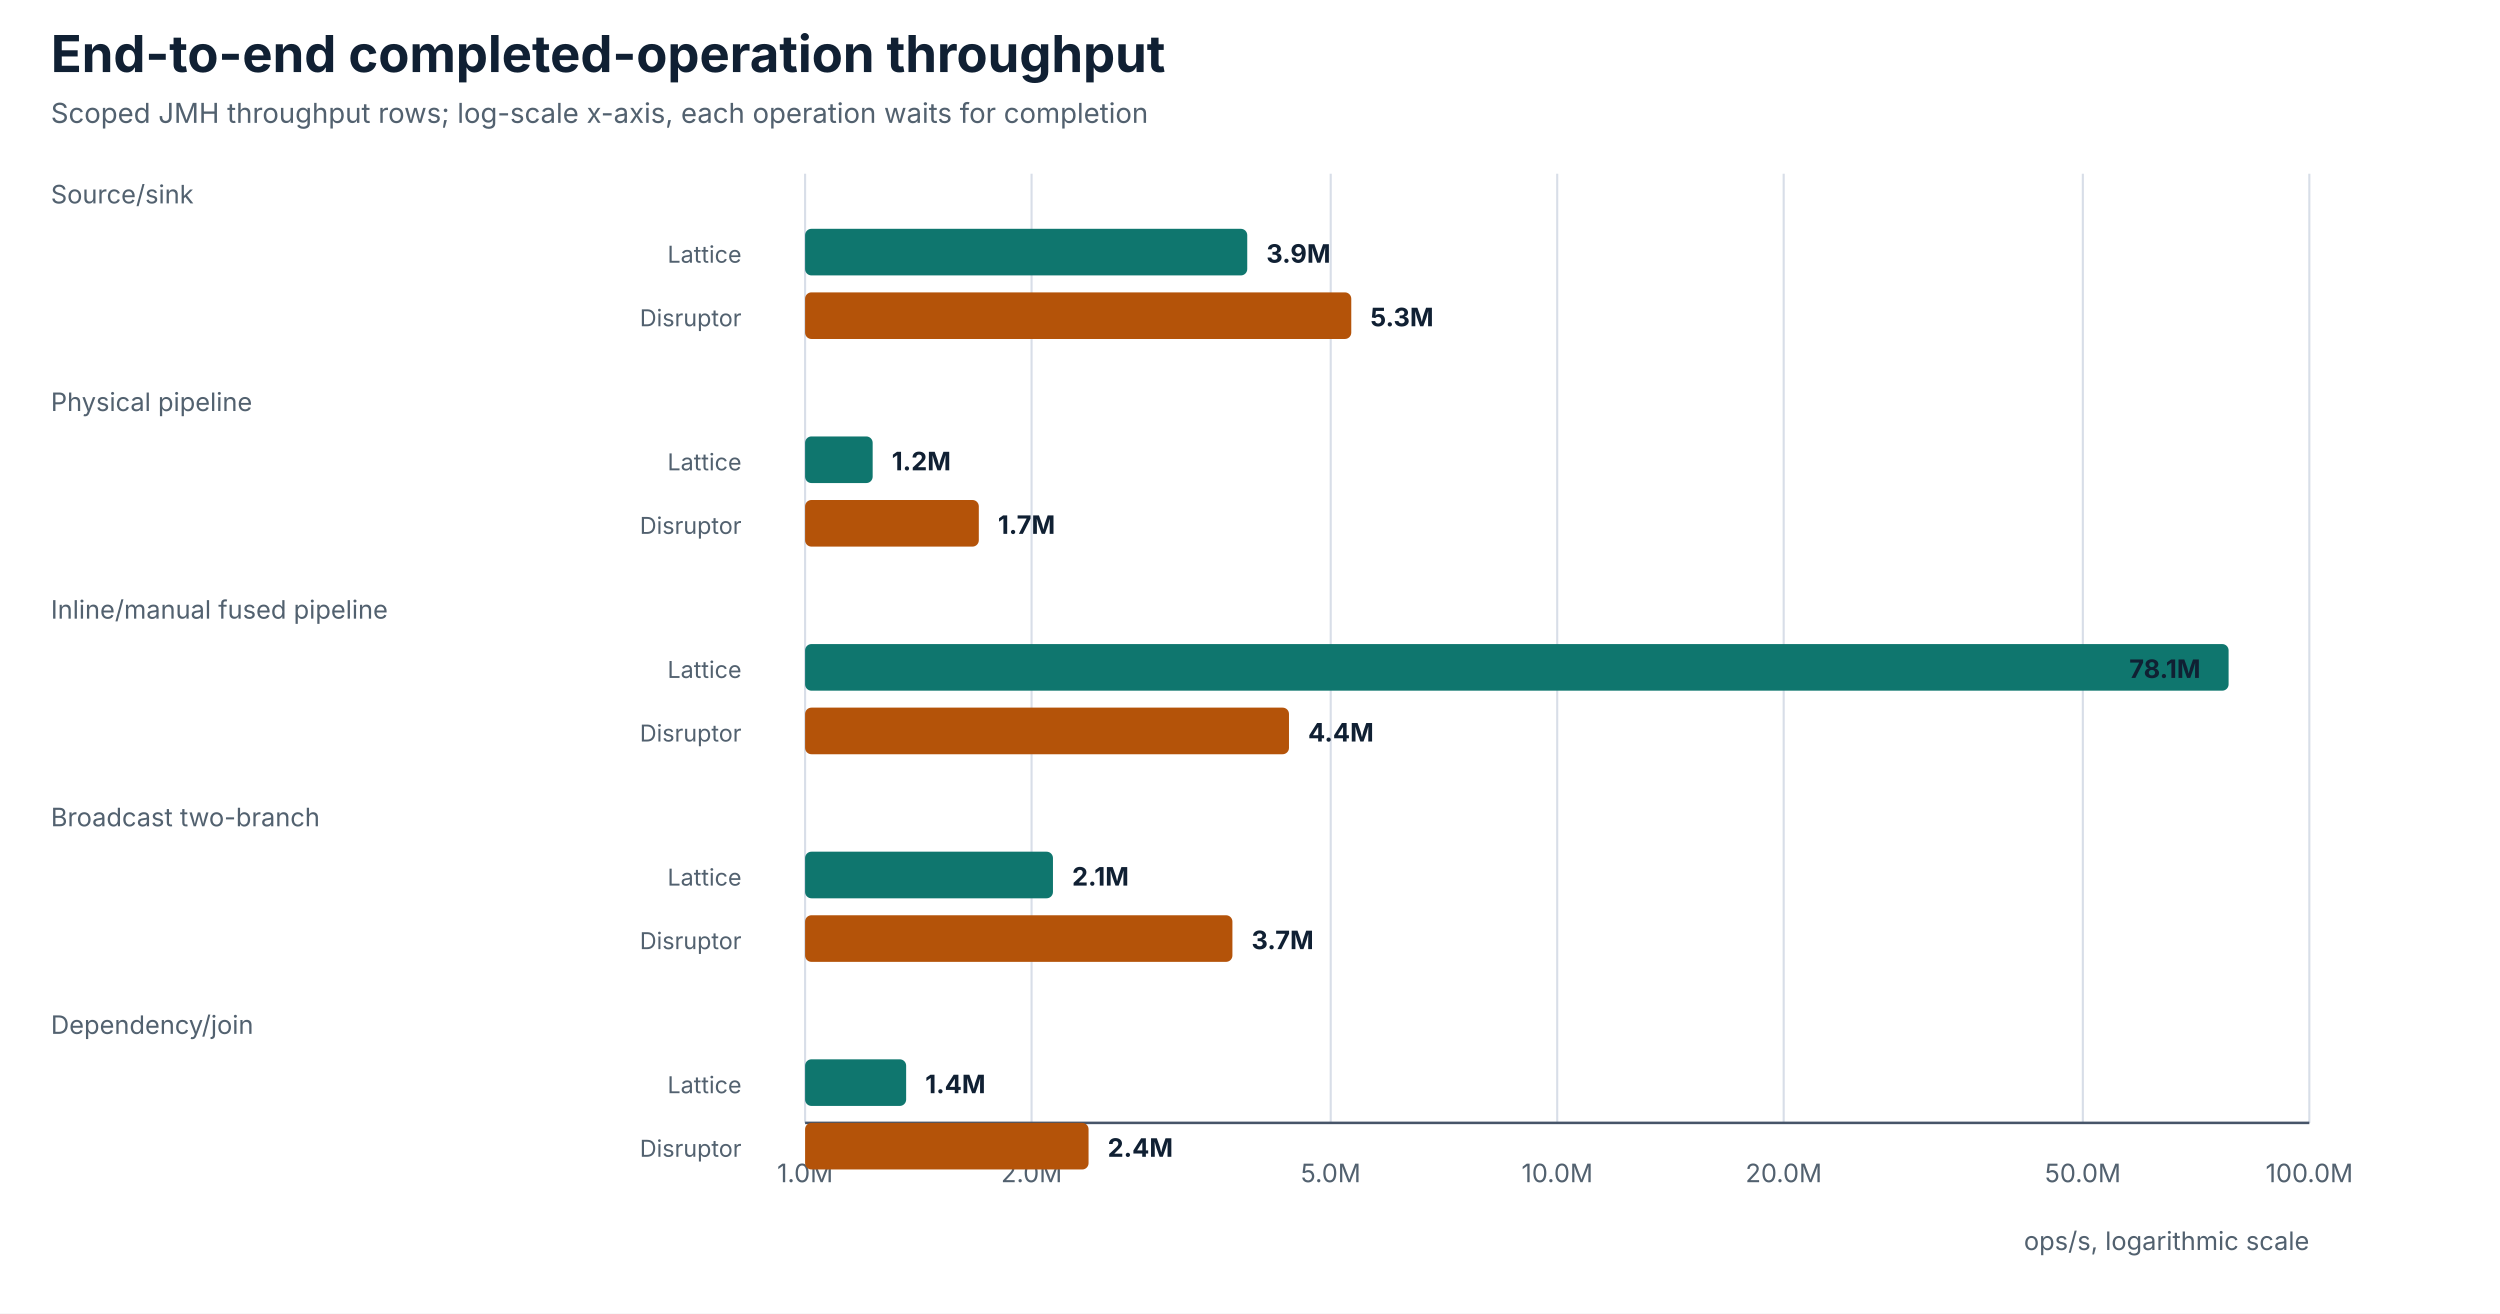
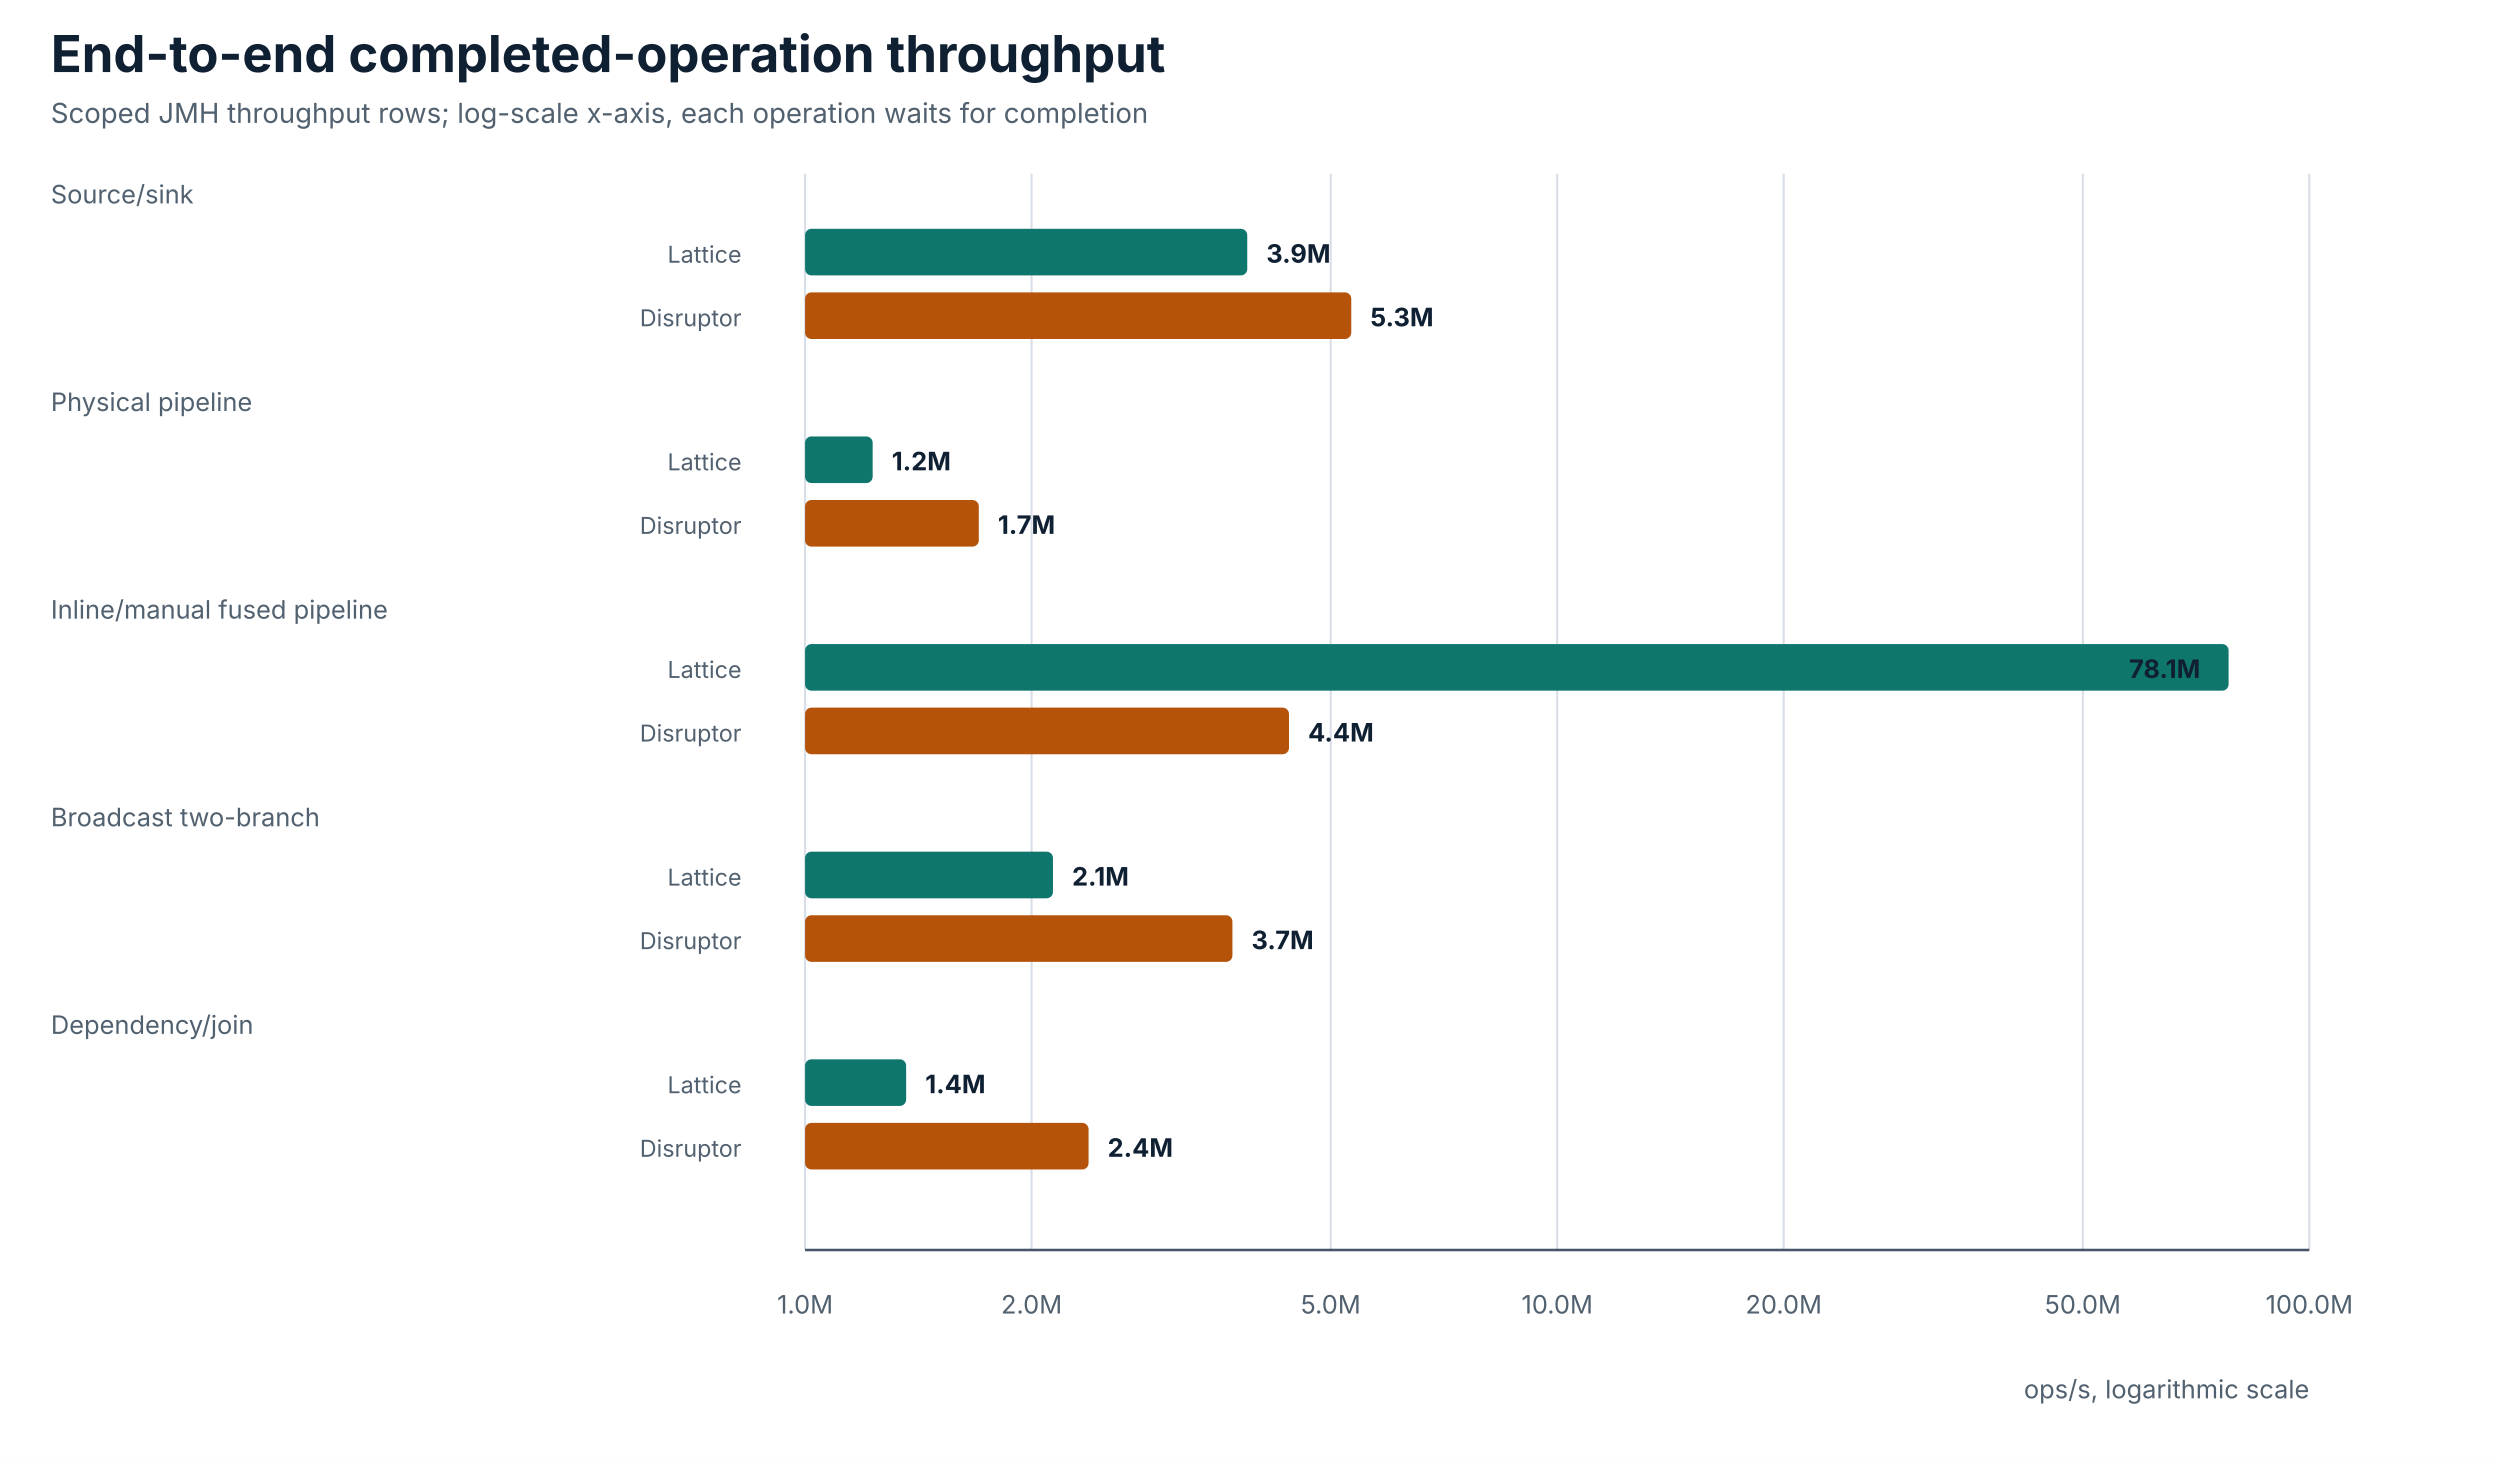
- <svg xmlns="http://www.w3.org/2000/svg" width="1180" height="620" viewBox="0 0 1180 620">
+ <svg xmlns="http://www.w3.org/2000/svg" width="1180" height="690" viewBox="0 0 1180 690">
  <style>text{font-family:Inter,Segoe UI,Arial,sans-serif;fill:#102033}.title{font-size:24px;font-weight:700}.sub{font-size:13px;fill:#52616f}.axis{font-size:12px;fill:#52616f}.label{font-size:12px;fill:#52616f}.series{font-size:11px;fill:#52616f}.value{font-size:12px;font-weight:700}.small{font-size:11px;fill:#52616f}.grid{stroke:#d8dee8;stroke-width:1}.axisline{stroke:#475569;stroke-width:1.2}.err{stroke:#243447;stroke-width:1.5}.line{fill:none;stroke-width:2.6}.dot{stroke:white;stroke-width:1.4}</style>
-   <rect width="1180" height="620" fill="white" />
+   <rect width="1180" height="690" fill="white" />
  <text class="title" x="24" y="34">End-to-end completed-operation throughput</text>
  <text class="sub" x="24" y="58">Scoped JMH throughput rows; log-scale x-axis, each operation waits for completion</text>
-   <line class="grid" x1="380.0" y1="82" x2="380.0" y2="530" />
-   <text class="axis" x="380.0" y="558" text-anchor="middle">1.0M</text>
-   <line class="grid" x1="486.9" y1="82" x2="486.9" y2="530" />
-   <text class="axis" x="486.9" y="558" text-anchor="middle">2.0M</text>
-   <line class="grid" x1="628.1" y1="82" x2="628.1" y2="530" />
-   <text class="axis" x="628.1" y="558" text-anchor="middle">5.0M</text>
-   <line class="grid" x1="735.0" y1="82" x2="735.0" y2="530" />
-   <text class="axis" x="735.0" y="558" text-anchor="middle">10.0M</text>
-   <line class="grid" x1="841.9" y1="82" x2="841.9" y2="530" />
-   <text class="axis" x="841.9" y="558" text-anchor="middle">20.0M</text>
-   <line class="grid" x1="983.1" y1="82" x2="983.1" y2="530" />
-   <text class="axis" x="983.1" y="558" text-anchor="middle">50.0M</text>
-   <line class="grid" x1="1090.0" y1="82" x2="1090.0" y2="530" />
-   <text class="axis" x="1090.0" y="558" text-anchor="middle">100.0M</text>
-   <line class="axisline" x1="380" y1="530" x2="1090" y2="530" />
+   <line class="grid" x1="380.0" y1="82" x2="380.0" y2="590" />
+   <text class="axis" x="380.0" y="620" text-anchor="middle">1.0M</text>
+   <line class="grid" x1="486.9" y1="82" x2="486.9" y2="590" />
+   <text class="axis" x="486.9" y="620" text-anchor="middle">2.0M</text>
+   <line class="grid" x1="628.1" y1="82" x2="628.1" y2="590" />
+   <text class="axis" x="628.1" y="620" text-anchor="middle">5.0M</text>
+   <line class="grid" x1="735.0" y1="82" x2="735.0" y2="590" />
+   <text class="axis" x="735.0" y="620" text-anchor="middle">10.0M</text>
+   <line class="grid" x1="841.9" y1="82" x2="841.9" y2="590" />
+   <text class="axis" x="841.9" y="620" text-anchor="middle">20.0M</text>
+   <line class="grid" x1="983.1" y1="82" x2="983.1" y2="590" />
+   <text class="axis" x="983.1" y="620" text-anchor="middle">50.0M</text>
+   <line class="grid" x1="1090.0" y1="82" x2="1090.0" y2="590" />
+   <text class="axis" x="1090.0" y="620" text-anchor="middle">100.0M</text>
+   <line class="axisline" x1="380" y1="590" x2="1090" y2="590" />
  <text class="label" x="24" y="96">Source/sink</text>
  <text class="series" x="350" y="124" text-anchor="end">Lattice</text>
  <rect x="380.0" y="108" width="208.7" height="22" rx="3" fill="#0f766e" />
  <text class="value" x="597.7" y="124">3.9M</text>
  <text class="series" x="350" y="154" text-anchor="end">Disruptor</text>
  <rect x="380.0" y="138" width="257.8" height="22" rx="3" fill="#b45309" />
  <text class="value" x="646.8" y="154">5.3M</text>
  <text class="label" x="24" y="194">Physical pipeline</text>
  <text class="series" x="350" y="222" text-anchor="end">Lattice</text>
  <rect x="380.0" y="206" width="31.9" height="22" rx="3" fill="#0f766e" />
  <text class="value" x="420.9" y="222">1.2M</text>
  <text class="series" x="350" y="252" text-anchor="end">Disruptor</text>
  <rect x="380.0" y="236" width="82.0" height="22" rx="3" fill="#b45309" />
  <text class="value" x="471.0" y="252">1.7M</text>
  <text class="label" x="24" y="292">Inline/manual fused pipeline</text>
  <text class="series" x="350" y="320" text-anchor="end">Lattice</text>
  <rect x="380.0" y="304" width="671.9" height="22" rx="3" fill="#0f766e" />
-   <text class="value" x="1005.0" y="320">78.1M</text>
+   <text class="value" x="1004.9" y="320">78.1M</text>
  <text class="series" x="350" y="350" text-anchor="end">Disruptor</text>
  <rect x="380.0" y="334" width="228.4" height="22" rx="3" fill="#b45309" />
  <text class="value" x="617.4" y="350">4.4M</text>
  <text class="label" x="24" y="390">Broadcast two-branch</text>
  <text class="series" x="350" y="418" text-anchor="end">Lattice</text>
  <rect x="380.0" y="402" width="117.0" height="22" rx="3" fill="#0f766e" />
  <text class="value" x="506.0" y="418">2.1M</text>
  <text class="series" x="350" y="448" text-anchor="end">Disruptor</text>
  <rect x="380.0" y="432" width="201.7" height="22" rx="3" fill="#b45309" />
  <text class="value" x="590.7" y="448">3.7M</text>
  <text class="label" x="24" y="488">Dependency/join</text>
  <text class="series" x="350" y="516" text-anchor="end">Lattice</text>
  <rect x="380.0" y="500" width="47.7" height="22" rx="3" fill="#0f766e" />
  <text class="value" x="436.7" y="516">1.4M</text>
  <text class="series" x="350" y="546" text-anchor="end">Disruptor</text>
  <rect x="380.0" y="530" width="133.8" height="22" rx="3" fill="#b45309" />
  <text class="value" x="522.8" y="546">2.4M</text>
-   <text class="axis" x="1090" y="590" text-anchor="end">ops/s, logarithmic scale</text>
+   <text class="axis" x="1090" y="660" text-anchor="end">ops/s, logarithmic scale</text>
</svg>
